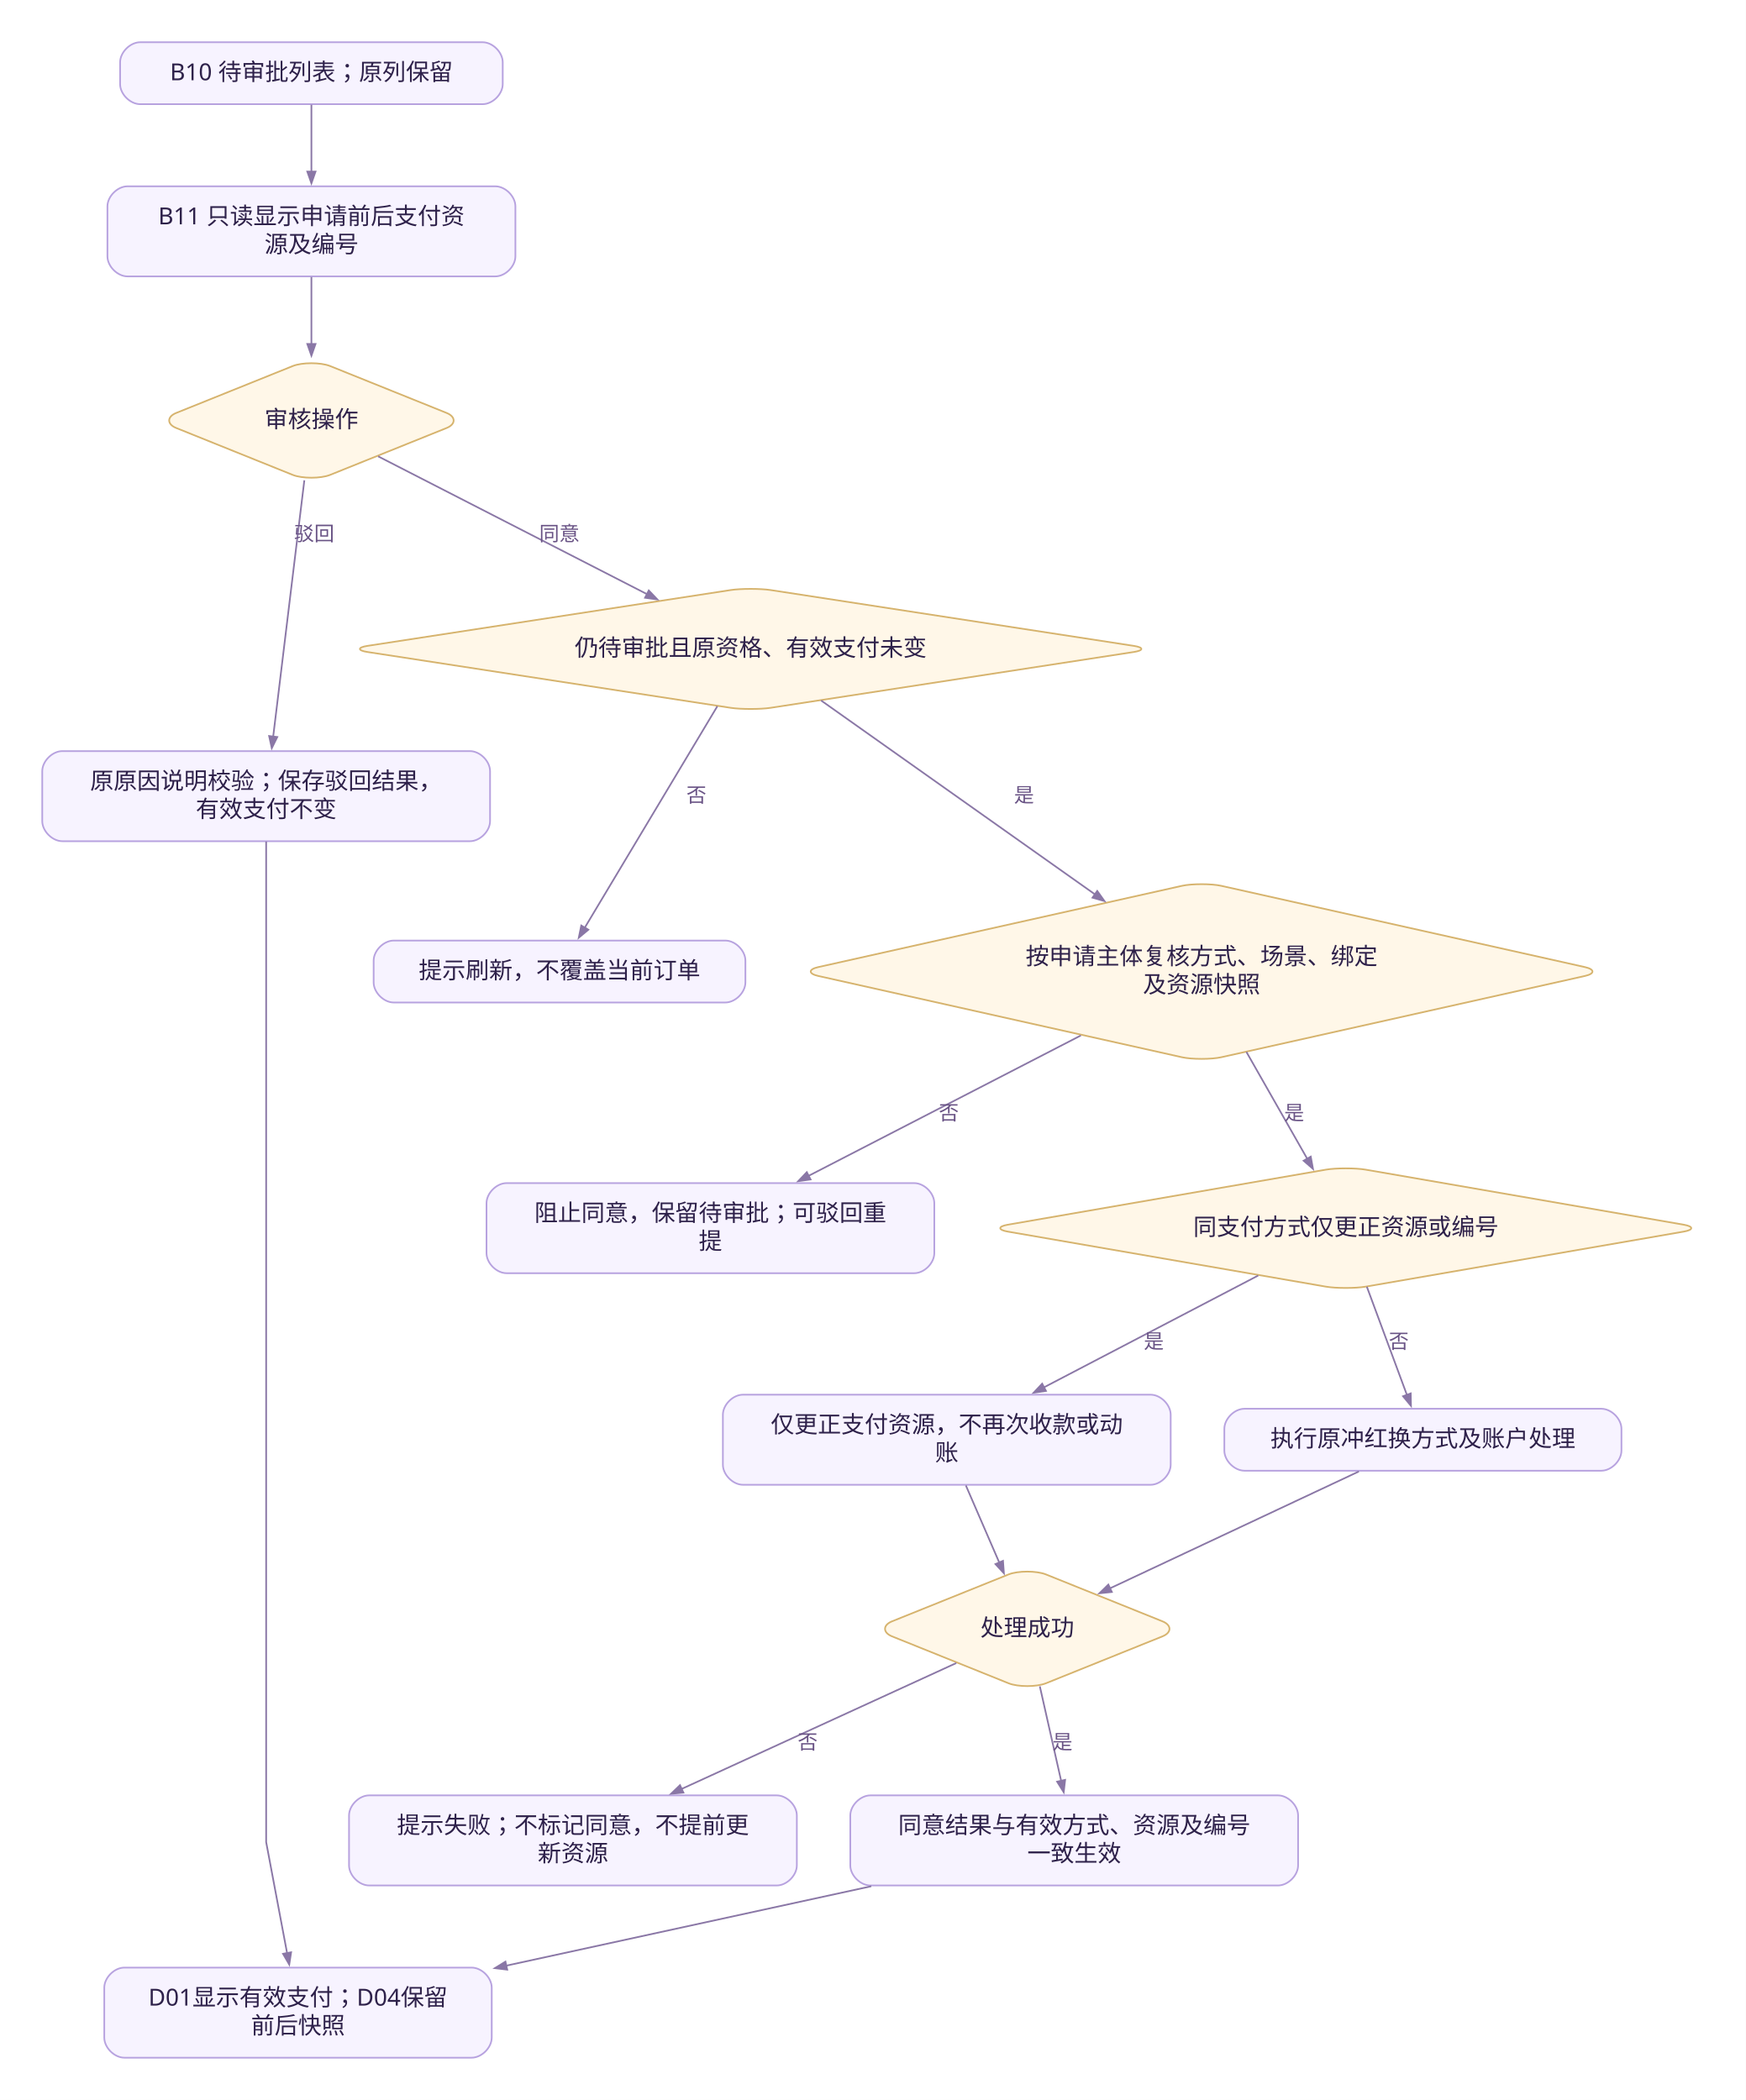
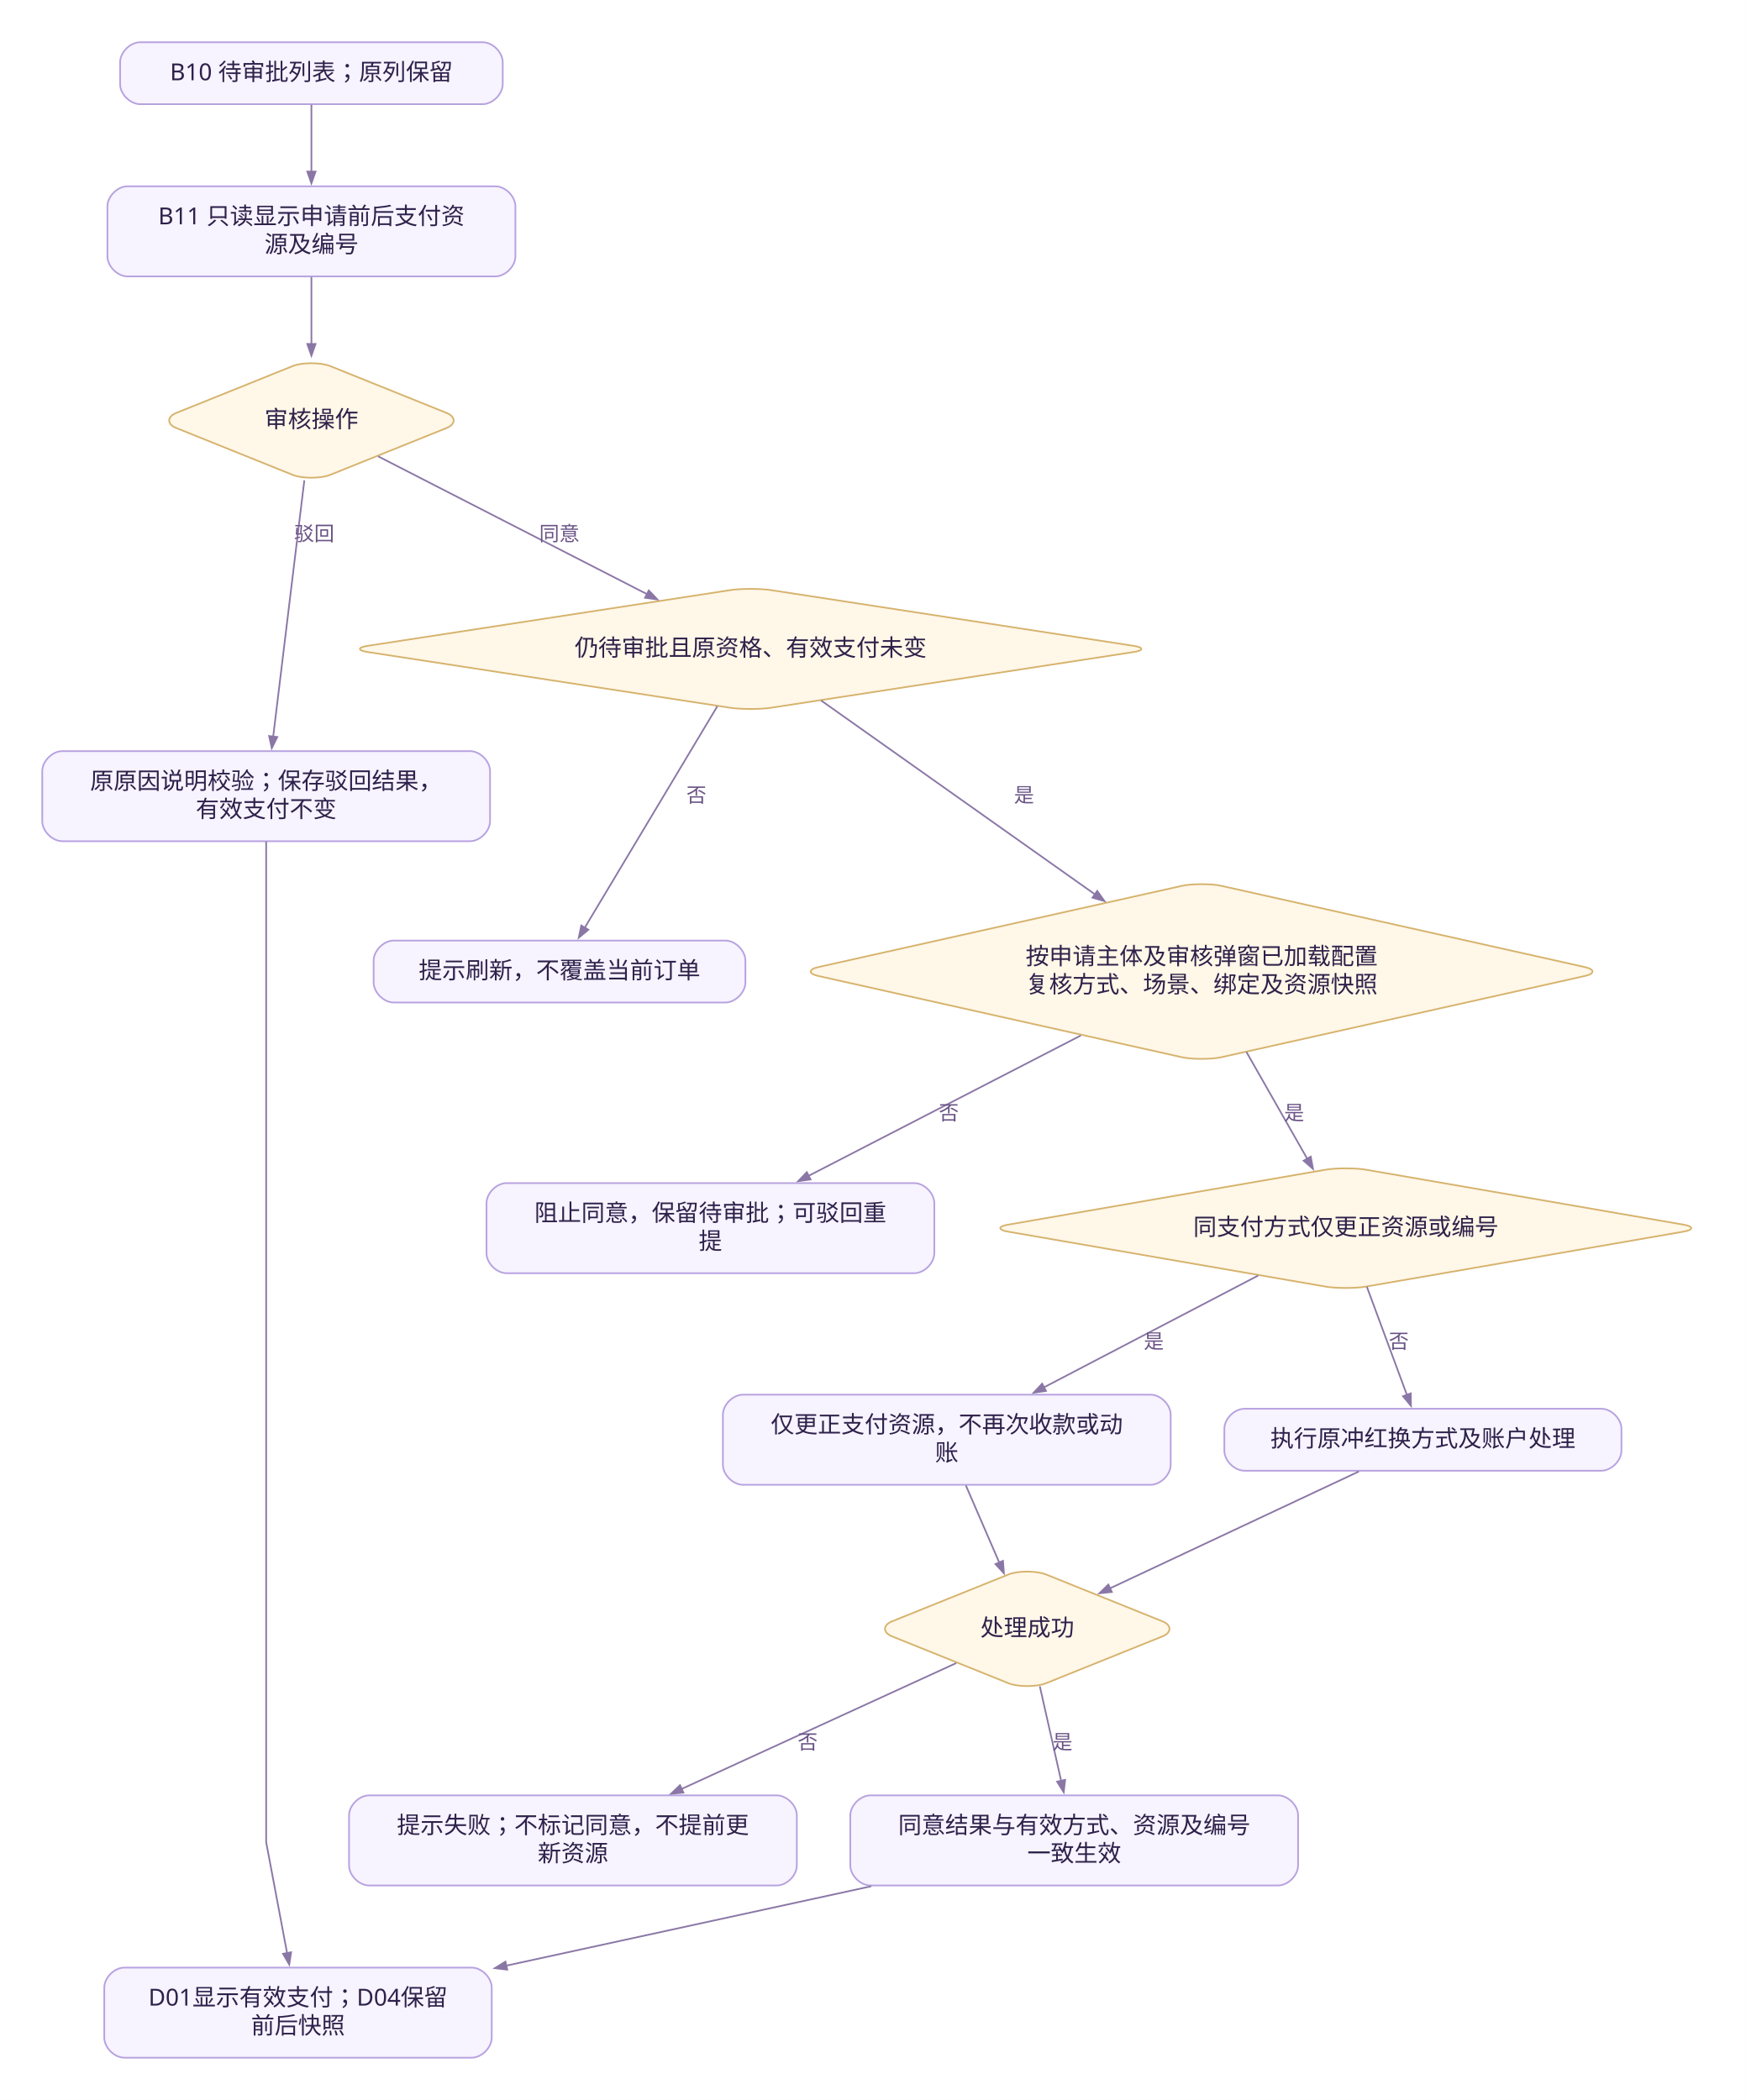
<svg xmlns="http://www.w3.org/2000/svg" width="1041pt" height="1253pt" viewBox="0.00 0.00 1041.00 1253.00">
  <g id="graph0" class="graph" transform="scale(1 1) rotate(0) translate(25.2 1227.76)">
    <polygon fill="white" stroke="none" points="-25.2,25.2 -25.2,-1227.76 1016.24,-1227.76 1016.24,25.2 -25.2,25.2" />
    <g id="node1" class="node">
      <path fill="#f7f3ff" stroke="#b7a2df" d="M262.68,-1202.56C262.68,-1202.56 58.44,-1202.56 58.44,-1202.56 52.44,-1202.56 46.44,-1196.56 46.44,-1190.56 46.44,-1190.56 46.44,-1177.6 46.44,-1177.6 46.44,-1171.6 52.44,-1165.6 58.44,-1165.6 58.44,-1165.6 262.68,-1165.6 262.68,-1165.6 268.68,-1165.6 274.68,-1171.6 274.68,-1177.6 274.68,-1177.6 274.68,-1190.56 274.68,-1190.56 274.68,-1196.56 268.68,-1202.56 262.68,-1202.56" />
      <text xml:space="preserve" text-anchor="middle" x="160.56" y="-1179.88" font-family="PingFang SC" font-size="14.00" fill="#2e214a">B10 待审批列表；原列保留</text>
    </g>
    <g id="node2" class="node">
      <path fill="#f7f3ff" stroke="#b7a2df" d="M270.24,-1116.6C270.24,-1116.6 50.88,-1116.6 50.88,-1116.6 44.88,-1116.6 38.88,-1110.6 38.88,-1104.6 38.88,-1104.6 38.88,-1074.84 38.88,-1074.84 38.88,-1068.84 44.88,-1062.84 50.88,-1062.84 50.88,-1062.84 270.24,-1062.84 270.24,-1062.84 276.24,-1062.84 282.24,-1068.84 282.24,-1074.84 282.24,-1074.84 282.24,-1104.6 282.24,-1104.6 282.24,-1110.6 276.24,-1116.6 270.24,-1116.6" />
      <text xml:space="preserve" text-anchor="middle" x="160.56" y="-1093.92" font-family="PingFang SC" font-size="14.00" fill="#2e214a">B11 只读显示申请前后支付资</text>
      <text xml:space="preserve" text-anchor="middle" x="160.56" y="-1077.12" font-family="PingFang SC" font-size="14.00" fill="#2e214a">源及编号</text>
    </g>
    <g id="edge1" class="edge">
      <path fill="none" stroke="#8a77a6" d="M160.56,-1165.27C160.56,-1153.9 160.56,-1138.78 160.56,-1125.13" />
      <polygon fill="#8a77a6" stroke="#8a77a6" points="163.01,-1125.38 160.56,-1118.38 158.11,-1125.38 163.01,-1125.38" />
    </g>
    <g id="node3" class="node">
      <path fill="#fff7e8" stroke="#d6b36d" d="M149.43,-1009.36C149.43,-1009.36 79.89,-981.36 79.89,-981.36 74.33,-979.12 74.33,-974.64 79.89,-972.4 79.89,-972.4 149.43,-944.4 149.43,-944.4 154.99,-942.16 166.13,-942.16 171.69,-944.4 171.69,-944.4 241.23,-972.4 241.23,-972.4 246.79,-974.64 246.79,-979.12 241.23,-981.36 241.23,-981.36 171.69,-1009.36 171.69,-1009.36 166.13,-1011.6 154.99,-1011.6 149.43,-1009.36" />
      <text xml:space="preserve" text-anchor="middle" x="160.56" y="-972.68" font-family="PingFang SC" font-size="14.00" fill="#2e214a">审核操作</text>
    </g>
    <g id="edge2" class="edge">
      <path fill="none" stroke="#8a77a6" d="M160.56,-1062.45C160.56,-1050.47 160.56,-1035.95 160.56,-1022.34" />
      <polygon fill="#8a77a6" stroke="#8a77a6" points="163.01,-1022.54 160.56,-1015.54 158.11,-1022.54 163.01,-1022.54" />
    </g>
    <g id="node4" class="node">
      <path fill="#f7f3ff" stroke="#b7a2df" d="M255.12,-779.6C255.12,-779.6 12,-779.6 12,-779.6 6,-779.6 0,-773.6 0,-767.6 0,-767.6 0,-737.84 0,-737.84 0,-731.84 6,-725.84 12,-725.84 12,-725.84 255.12,-725.84 255.12,-725.84 261.12,-725.84 267.12,-731.84 267.12,-737.84 267.12,-737.84 267.12,-767.6 267.12,-767.6 267.12,-773.6 261.12,-779.6 255.12,-779.6" />
      <text xml:space="preserve" text-anchor="middle" x="133.56" y="-756.92" font-family="PingFang SC" font-size="14.00" fill="#2e214a">原原因说明校验；保存驳回结果，</text>
      <text xml:space="preserve" text-anchor="middle" x="133.56" y="-740.12" font-family="PingFang SC" font-size="14.00" fill="#2e214a">有效支付不变</text>
    </g>
    <g id="edge3" class="edge">
      <path fill="none" stroke="#8a77a6" d="M156.34,-941.17C151.27,-899.47 142.82,-829.94 137.76,-788.3" />
      <polygon fill="#8a77a6" stroke="#8a77a6" points="140.2,-788.01 136.92,-781.36 135.33,-788.6 140.2,-788.01" />
      <text xml:space="preserve" text-anchor="middle" x="162.21" y="-905.12" font-family="PingFang SC" font-size="12.00" fill="#695385">驳回</text>
    </g>
    <g id="node5" class="node">
      <path fill="#fff7e8" stroke="#d6b36d" d="M410.7,-875.7C410.7,-875.7 193.94,-842.38 193.94,-842.38 188.01,-841.47 188.01,-839.65 193.94,-838.74 193.94,-838.74 410.7,-805.42 410.7,-805.42 416.63,-804.51 428.49,-804.51 434.42,-805.42 434.42,-805.42 651.18,-838.74 651.18,-838.74 657.11,-839.65 657.11,-841.47 651.18,-842.38 651.18,-842.38 434.42,-875.7 434.42,-875.7 428.49,-876.61 416.63,-876.61 410.7,-875.7" />
      <text xml:space="preserve" text-anchor="middle" x="422.56" y="-836.36" font-family="PingFang SC" font-size="14.00" fill="#2e214a">仍待审批且原资格、有效支付未变</text>
    </g>
    <g id="edge4" class="edge">
      <path fill="none" stroke="#8a77a6" d="M200.35,-955.48C242.97,-933.63 311.16,-898.67 360.77,-873.24" />
      <polygon fill="#8a77a6" stroke="#8a77a6" points="361.8,-875.46 366.91,-870.09 359.56,-871.1 361.8,-875.46" />
      <text xml:space="preserve" text-anchor="middle" x="308.42" y="-905.12" font-family="PingFang SC" font-size="12.00" fill="#695385">同意</text>
    </g>
    <g id="node15" class="node">
      <path fill="#f7f3ff" stroke="#b7a2df" d="M256.12,-53.76C256.12,-53.76 49,-53.76 49,-53.76 43,-53.76 37,-47.76 37,-41.76 37,-41.76 37,-12 37,-12 37,-6 43,0 49,0 49,0 256.12,0 256.12,0 262.12,0 268.12,-6 268.12,-12 268.12,-12 268.12,-41.76 268.12,-41.76 268.12,-47.76 262.12,-53.76 256.12,-53.76" />
      <text xml:space="preserve" text-anchor="middle" x="152.56" y="-31.08" font-family="PingFang SC" font-size="14.00" fill="#2e214a">D01显示有效支付；D04保留</text>
      <text xml:space="preserve" text-anchor="middle" x="152.56" y="-14.28" font-family="PingFang SC" font-size="14.00" fill="#2e214a">前后快照</text>
    </g>
    <g id="edge16" class="edge">
      <path fill="none" stroke="#8a77a6" d="M133.56,-725.64C133.56,-674.09 133.56,-564.12 133.56,-564.12 133.56,-564.12 133.56,-564.12 133.56,-128.64 133.56,-128.64 140.54,-91.62 146.04,-62.45" />
      <polygon fill="#8a77a6" stroke="#8a77a6" points="148.45,-62.91 147.34,-55.58 143.63,-62 148.45,-62.91" />
    </g>
    <g id="node6" class="node">
      <path fill="#f7f3ff" stroke="#b7a2df" d="M407.44,-666.56C407.44,-666.56 209.68,-666.56 209.68,-666.56 203.68,-666.56 197.68,-660.56 197.68,-654.56 197.68,-654.56 197.68,-641.6 197.68,-641.6 197.68,-635.6 203.68,-629.6 209.68,-629.6 209.68,-629.6 407.44,-629.6 407.44,-629.6 413.44,-629.6 419.44,-635.6 419.44,-641.6 419.44,-641.6 419.44,-654.56 419.44,-654.56 419.44,-660.56 413.44,-666.56 407.44,-666.56" />
      <text xml:space="preserve" text-anchor="middle" x="308.56" y="-643.88" font-family="PingFang SC" font-size="14.00" fill="#2e214a">提示刷新，不覆盖当前订单</text>
    </g>
    <g id="edge5" class="edge">
      <path fill="none" stroke="#8a77a6" d="M402.7,-806.38C380.17,-768.72 343.91,-708.14 323.59,-674.2" />
      <polygon fill="#8a77a6" stroke="#8a77a6" points="325.75,-673.03 320.05,-668.28 321.54,-675.54 325.75,-673.03" />
      <text xml:space="preserve" text-anchor="middle" x="390.19" y="-749.12" font-family="PingFang SC" font-size="12.00" fill="#695385">否</text>
    </g>
    <g id="node7" class="node">
      <path fill="#fff7e8" stroke="#d6b36d" d="M679.85,-699.22C679.85,-699.22 462.79,-650.7 462.79,-650.7 456.94,-649.39 456.94,-646.77 462.79,-645.46 462.79,-645.46 679.85,-596.94 679.85,-596.94 685.7,-595.63 697.42,-595.63 703.27,-596.94 703.27,-596.94 920.33,-645.46 920.33,-645.46 926.18,-646.77 926.18,-649.39 920.33,-650.7 920.33,-650.7 703.27,-699.22 703.27,-699.22 697.42,-700.53 685.7,-700.53 679.85,-699.22" />
-       <text xml:space="preserve" text-anchor="middle" x="691.56" y="-652.28" font-family="PingFang SC" font-size="14.00" fill="#2e214a">按申请主体复核方式、场景、绑定</text>
-       <text xml:space="preserve" text-anchor="middle" x="691.56" y="-635.48" font-family="PingFang SC" font-size="14.00" fill="#2e214a">及资源快照</text>
+       <text xml:space="preserve" text-anchor="middle" x="691.56" y="-652.28" font-family="PingFang SC" font-size="14.00" fill="#2e214a">按申请主体及审核弹窗已加载配置</text>
+       <text xml:space="preserve" text-anchor="middle" x="691.56" y="-635.48" font-family="PingFang SC" font-size="14.00" fill="#2e214a">复核方式、场景、绑定及资源快照</text>
    </g>
    <g id="edge6" class="edge">
      <path fill="none" stroke="#8a77a6" d="M464.59,-809.8C508.43,-778.75 577.67,-729.72 628.16,-693.98" />
      <polygon fill="#8a77a6" stroke="#8a77a6" points="629.31,-696.16 633.61,-690.12 626.48,-692.16 629.31,-696.16" />
      <text xml:space="preserve" text-anchor="middle" x="585.65" y="-749.12" font-family="PingFang SC" font-size="12.00" fill="#695385">是</text>
    </g>
    <g id="node8" class="node">
      <path fill="#f7f3ff" stroke="#b7a2df" d="M520.12,-521.84C520.12,-521.84 277,-521.84 277,-521.84 271,-521.84 265,-515.84 265,-509.84 265,-509.84 265,-480.08 265,-480.08 265,-474.08 271,-468.08 277,-468.08 277,-468.08 520.12,-468.08 520.12,-468.08 526.12,-468.08 532.12,-474.08 532.12,-480.08 532.12,-480.08 532.12,-509.84 532.12,-509.84 532.12,-515.84 526.12,-521.84 520.12,-521.84" />
      <text xml:space="preserve" text-anchor="middle" x="398.56" y="-499.16" font-family="PingFang SC" font-size="14.00" fill="#2e214a">阻止同意，保留待审批；可驳回重</text>
      <text xml:space="preserve" text-anchor="middle" x="398.56" y="-482.36" font-family="PingFang SC" font-size="14.00" fill="#2e214a">提</text>
    </g>
    <g id="edge7" class="edge">
      <path fill="none" stroke="#8a77a6" d="M619.51,-609.92C569.49,-584.12 503.7,-550.19 456.95,-526.08" />
      <polygon fill="#8a77a6" stroke="#8a77a6" points="458.31,-524.02 450.96,-522.99 456.06,-528.37 458.31,-524.02" />
      <text xml:space="preserve" text-anchor="middle" x="540.77" y="-559.52" font-family="PingFang SC" font-size="12.00" fill="#695385">否</text>
    </g>
    <g id="node9" class="node">
      <path fill="#fff7e8" stroke="#d6b36d" d="M765.74,-529.87C765.74,-529.87 575.9,-497.01 575.9,-497.01 569.99,-495.98 569.99,-493.94 575.9,-492.91 575.9,-492.91 765.74,-460.05 765.74,-460.05 771.65,-459.02 783.47,-459.02 789.38,-460.05 789.38,-460.05 979.22,-492.91 979.22,-492.91 985.13,-493.94 985.13,-495.98 979.22,-497.01 979.22,-497.01 789.38,-529.87 789.38,-529.87 783.47,-530.9 771.65,-530.9 765.74,-529.87" />
      <text xml:space="preserve" text-anchor="middle" x="777.56" y="-490.76" font-family="PingFang SC" font-size="14.00" fill="#2e214a">同支付方式仅更正资源或编号</text>
    </g>
    <g id="edge8" class="edge">
      <path fill="none" stroke="#8a77a6" d="M718.3,-600.09C729.93,-579.66 743.42,-555.95 754.59,-536.32" />
      <polygon fill="#8a77a6" stroke="#8a77a6" points="756.67,-537.63 758,-530.33 752.41,-535.2 756.67,-537.63" />
      <text xml:space="preserve" text-anchor="middle" x="746.76" y="-559.52" font-family="PingFang SC" font-size="12.00" fill="#695385">是</text>
    </g>
    <g id="node10" class="node">
      <path fill="#f7f3ff" stroke="#b7a2df" d="M661.12,-395.6C661.12,-395.6 418,-395.6 418,-395.6 412,-395.6 406,-389.6 406,-383.6 406,-383.6 406,-353.84 406,-353.84 406,-347.84 412,-341.84 418,-341.84 418,-341.84 661.12,-341.84 661.12,-341.84 667.12,-341.84 673.12,-347.84 673.12,-353.84 673.12,-353.84 673.12,-383.6 673.12,-383.6 673.12,-389.6 667.12,-395.6 661.12,-395.6" />
      <text xml:space="preserve" text-anchor="middle" x="539.56" y="-372.92" font-family="PingFang SC" font-size="14.00" fill="#2e214a">仅更正支付资源，不再次收款或动</text>
      <text xml:space="preserve" text-anchor="middle" x="539.56" y="-356.12" font-family="PingFang SC" font-size="14.00" fill="#2e214a">账</text>
    </g>
    <g id="edge9" class="edge">
      <path fill="none" stroke="#8a77a6" d="M725.33,-466.7C687.46,-446.93 636.25,-420.19 597.18,-399.8" />
      <polygon fill="#8a77a6" stroke="#8a77a6" points="598.72,-397.84 591.38,-396.77 596.45,-402.18 598.72,-397.84" />
      <text xml:space="preserve" text-anchor="middle" x="663.06" y="-423.2" font-family="PingFang SC" font-size="12.00" fill="#695385">是</text>
    </g>
    <g id="node11" class="node">
      <path fill="#f7f3ff" stroke="#b7a2df" d="M930,-387.2C930,-387.2 717.12,-387.2 717.12,-387.2 711.12,-387.2 705.12,-381.2 705.12,-375.2 705.12,-375.2 705.12,-362.24 705.12,-362.24 705.12,-356.24 711.12,-350.24 717.12,-350.24 717.12,-350.24 930,-350.24 930,-350.24 936,-350.24 942,-356.24 942,-362.24 942,-362.24 942,-375.2 942,-375.2 942,-381.2 936,-387.2 930,-387.2" />
      <text xml:space="preserve" text-anchor="middle" x="823.56" y="-364.52" font-family="PingFang SC" font-size="14.00" fill="#2e214a">执行原冲红换方式及账户处理</text>
    </g>
    <g id="edge10" class="edge">
      <path fill="none" stroke="#8a77a6" d="M790.13,-460.01C797.68,-439.61 807.14,-414.06 814.07,-395.35" />
      <polygon fill="#8a77a6" stroke="#8a77a6" points="816.3,-396.37 816.44,-388.96 811.71,-394.67 816.3,-396.37" />
      <text xml:space="preserve" text-anchor="middle" x="809.18" y="-423.2" font-family="PingFang SC" font-size="12.00" fill="#695385">否</text>
    </g>
    <g id="node12" class="node">
      <path fill="#fff7e8" stroke="#d6b36d" d="M576.43,-288.36C576.43,-288.36 506.89,-260.36 506.89,-260.36 501.33,-258.12 501.33,-253.64 506.89,-251.4 506.89,-251.4 576.43,-223.4 576.43,-223.4 581.99,-221.16 593.13,-221.16 598.69,-223.4 598.69,-223.4 668.23,-251.4 668.23,-251.4 673.79,-253.64 673.79,-258.12 668.23,-260.36 668.23,-260.36 598.69,-288.36 598.69,-288.36 593.13,-290.6 581.99,-290.6 576.43,-288.36" />
      <text xml:space="preserve" text-anchor="middle" x="587.56" y="-251.68" font-family="PingFang SC" font-size="14.00" fill="#2e214a">处理成功</text>
    </g>
    <g id="edge11" class="edge">
      <path fill="none" stroke="#8a77a6" d="M550.94,-341.45C556.88,-327.71 564.28,-310.64 570.87,-295.43" />
      <polygon fill="#8a77a6" stroke="#8a77a6" points="573.09,-296.46 573.62,-289.07 568.59,-294.52 573.09,-296.46" />
    </g>
    <g id="edge12" class="edge">
      <path fill="none" stroke="#8a77a6" d="M785.38,-349.79C744.93,-330.79 680.92,-300.73 636.73,-279.97" />
      <polygon fill="#8a77a6" stroke="#8a77a6" points="638.01,-277.87 630.63,-277.11 635.93,-282.3 638.01,-277.87" />
    </g>
    <g id="node13" class="node">
      <path fill="#f7f3ff" stroke="#b7a2df" d="M438.12,-156.52C438.12,-156.52 195,-156.52 195,-156.52 189,-156.52 183,-150.52 183,-144.52 183,-144.52 183,-114.76 183,-114.76 183,-108.76 189,-102.76 195,-102.76 195,-102.76 438.12,-102.76 438.12,-102.76 444.12,-102.76 450.12,-108.76 450.12,-114.76 450.12,-114.76 450.12,-144.52 450.12,-144.52 450.12,-150.52 444.12,-156.52 438.12,-156.52" />
      <text xml:space="preserve" text-anchor="middle" x="316.56" y="-133.84" font-family="PingFang SC" font-size="14.00" fill="#2e214a">提示失败；不标记同意，不提前更</text>
      <text xml:space="preserve" text-anchor="middle" x="316.56" y="-117.04" font-family="PingFang SC" font-size="14.00" fill="#2e214a">新资源</text>
    </g>
    <g id="edge13" class="edge">
      <path fill="none" stroke="#8a77a6" d="M545.22,-235.47C501.32,-215.34 432.15,-183.63 381.37,-160.35" />
      <polygon fill="#8a77a6" stroke="#8a77a6" points="382.46,-158.16 375.08,-157.47 380.42,-162.61 382.46,-158.16" />
      <text xml:space="preserve" text-anchor="middle" x="456.56" y="-184.12" font-family="PingFang SC" font-size="12.00" fill="#695385">否</text>
    </g>
    <g id="node14" class="node">
      <path fill="#f7f3ff" stroke="#b7a2df" d="M737.12,-156.52C737.12,-156.52 494,-156.52 494,-156.52 488,-156.52 482,-150.52 482,-144.52 482,-144.52 482,-114.76 482,-114.76 482,-108.76 488,-102.76 494,-102.76 494,-102.76 737.12,-102.76 737.12,-102.76 743.12,-102.76 749.12,-108.76 749.12,-114.76 749.12,-114.76 749.12,-144.52 749.12,-144.52 749.12,-150.52 743.12,-156.52 737.12,-156.52" />
      <text xml:space="preserve" text-anchor="middle" x="615.56" y="-133.84" font-family="PingFang SC" font-size="14.00" fill="#2e214a">同意结果与有效方式、资源及编号</text>
      <text xml:space="preserve" text-anchor="middle" x="615.56" y="-117.04" font-family="PingFang SC" font-size="14.00" fill="#2e214a">一致生效</text>
    </g>
    <g id="edge14" class="edge">
      <path fill="none" stroke="#8a77a6" d="M595.06,-221.59C599.02,-204.01 603.88,-182.47 607.87,-164.77" />
      <polygon fill="#8a77a6" stroke="#8a77a6" points="610.15,-165.78 609.3,-158.41 605.37,-164.7 610.15,-165.78" />
      <text xml:space="preserve" text-anchor="middle" x="608.57" y="-184.12" font-family="PingFang SC" font-size="12.00" fill="#695385">是</text>
    </g>
    <g id="edge15" class="edge">
      <path fill="none" stroke="#8a77a6" d="M494.52,-102.3C427.45,-87.7 344.22,-69.59 276.67,-54.89" />
      <polygon fill="#8a77a6" stroke="#8a77a6" points="277.35,-52.53 269.99,-53.43 276.3,-57.32 277.35,-52.53" />
    </g>
  </g>
</svg>
